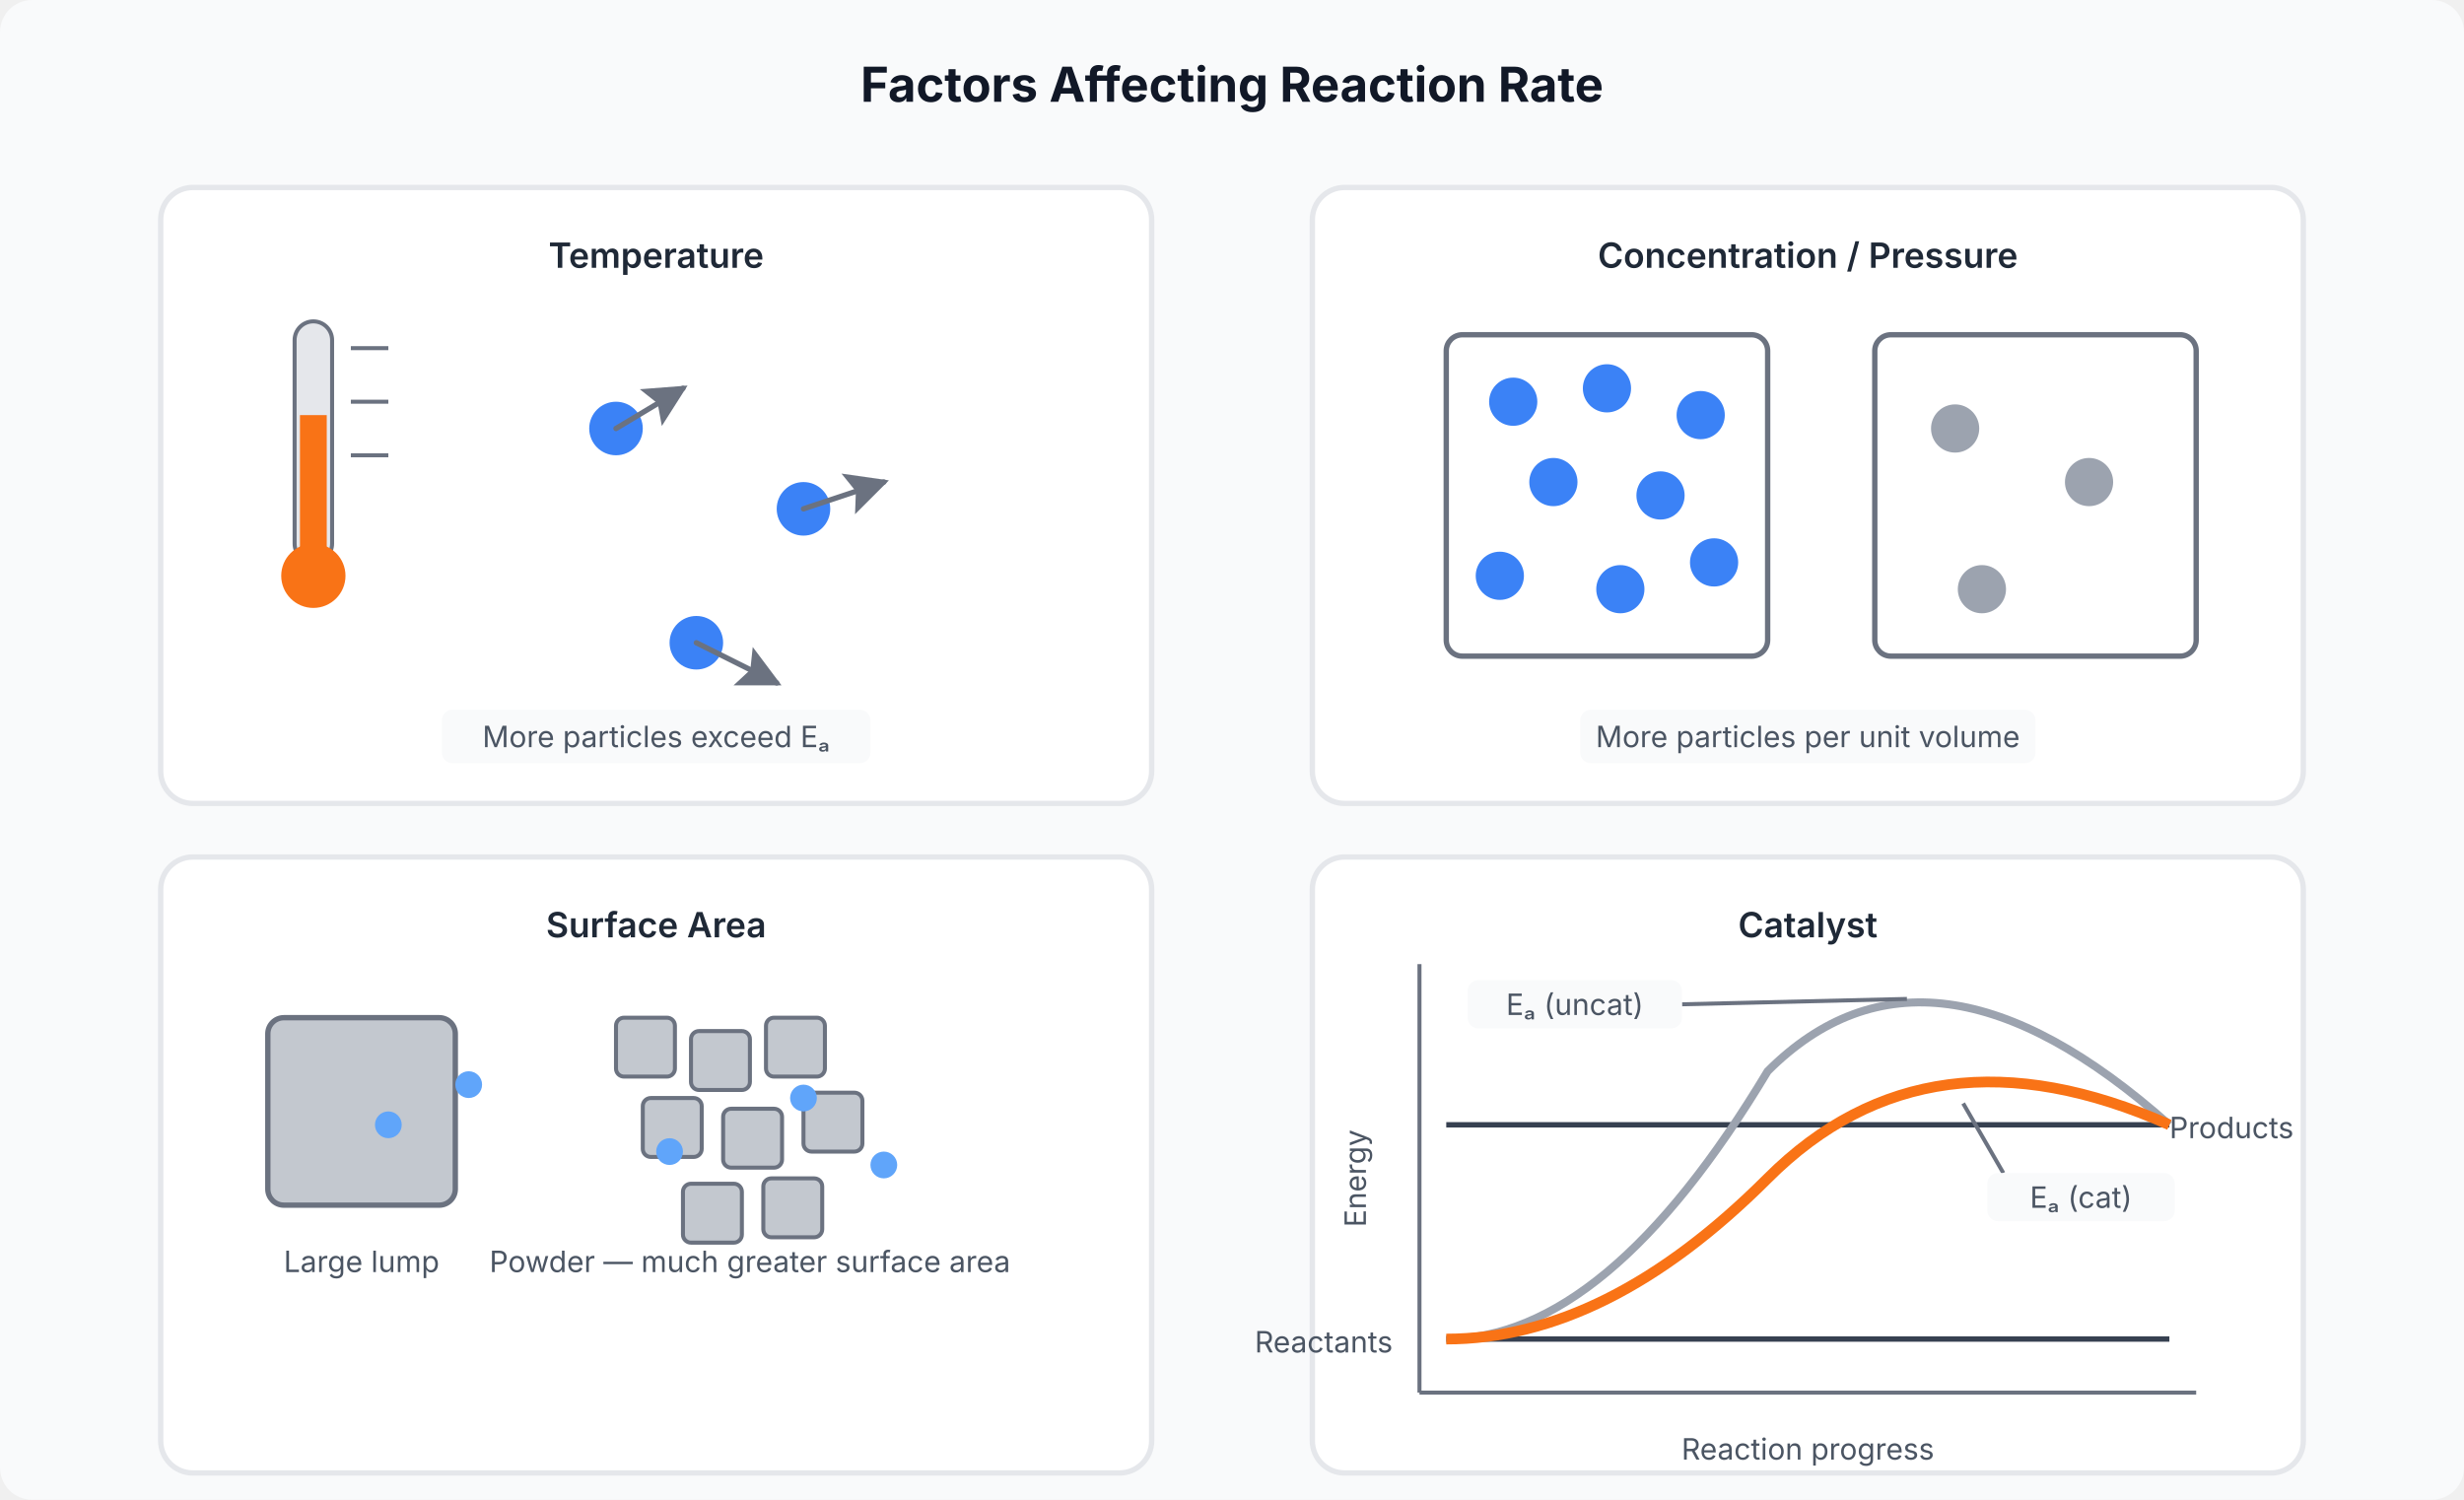
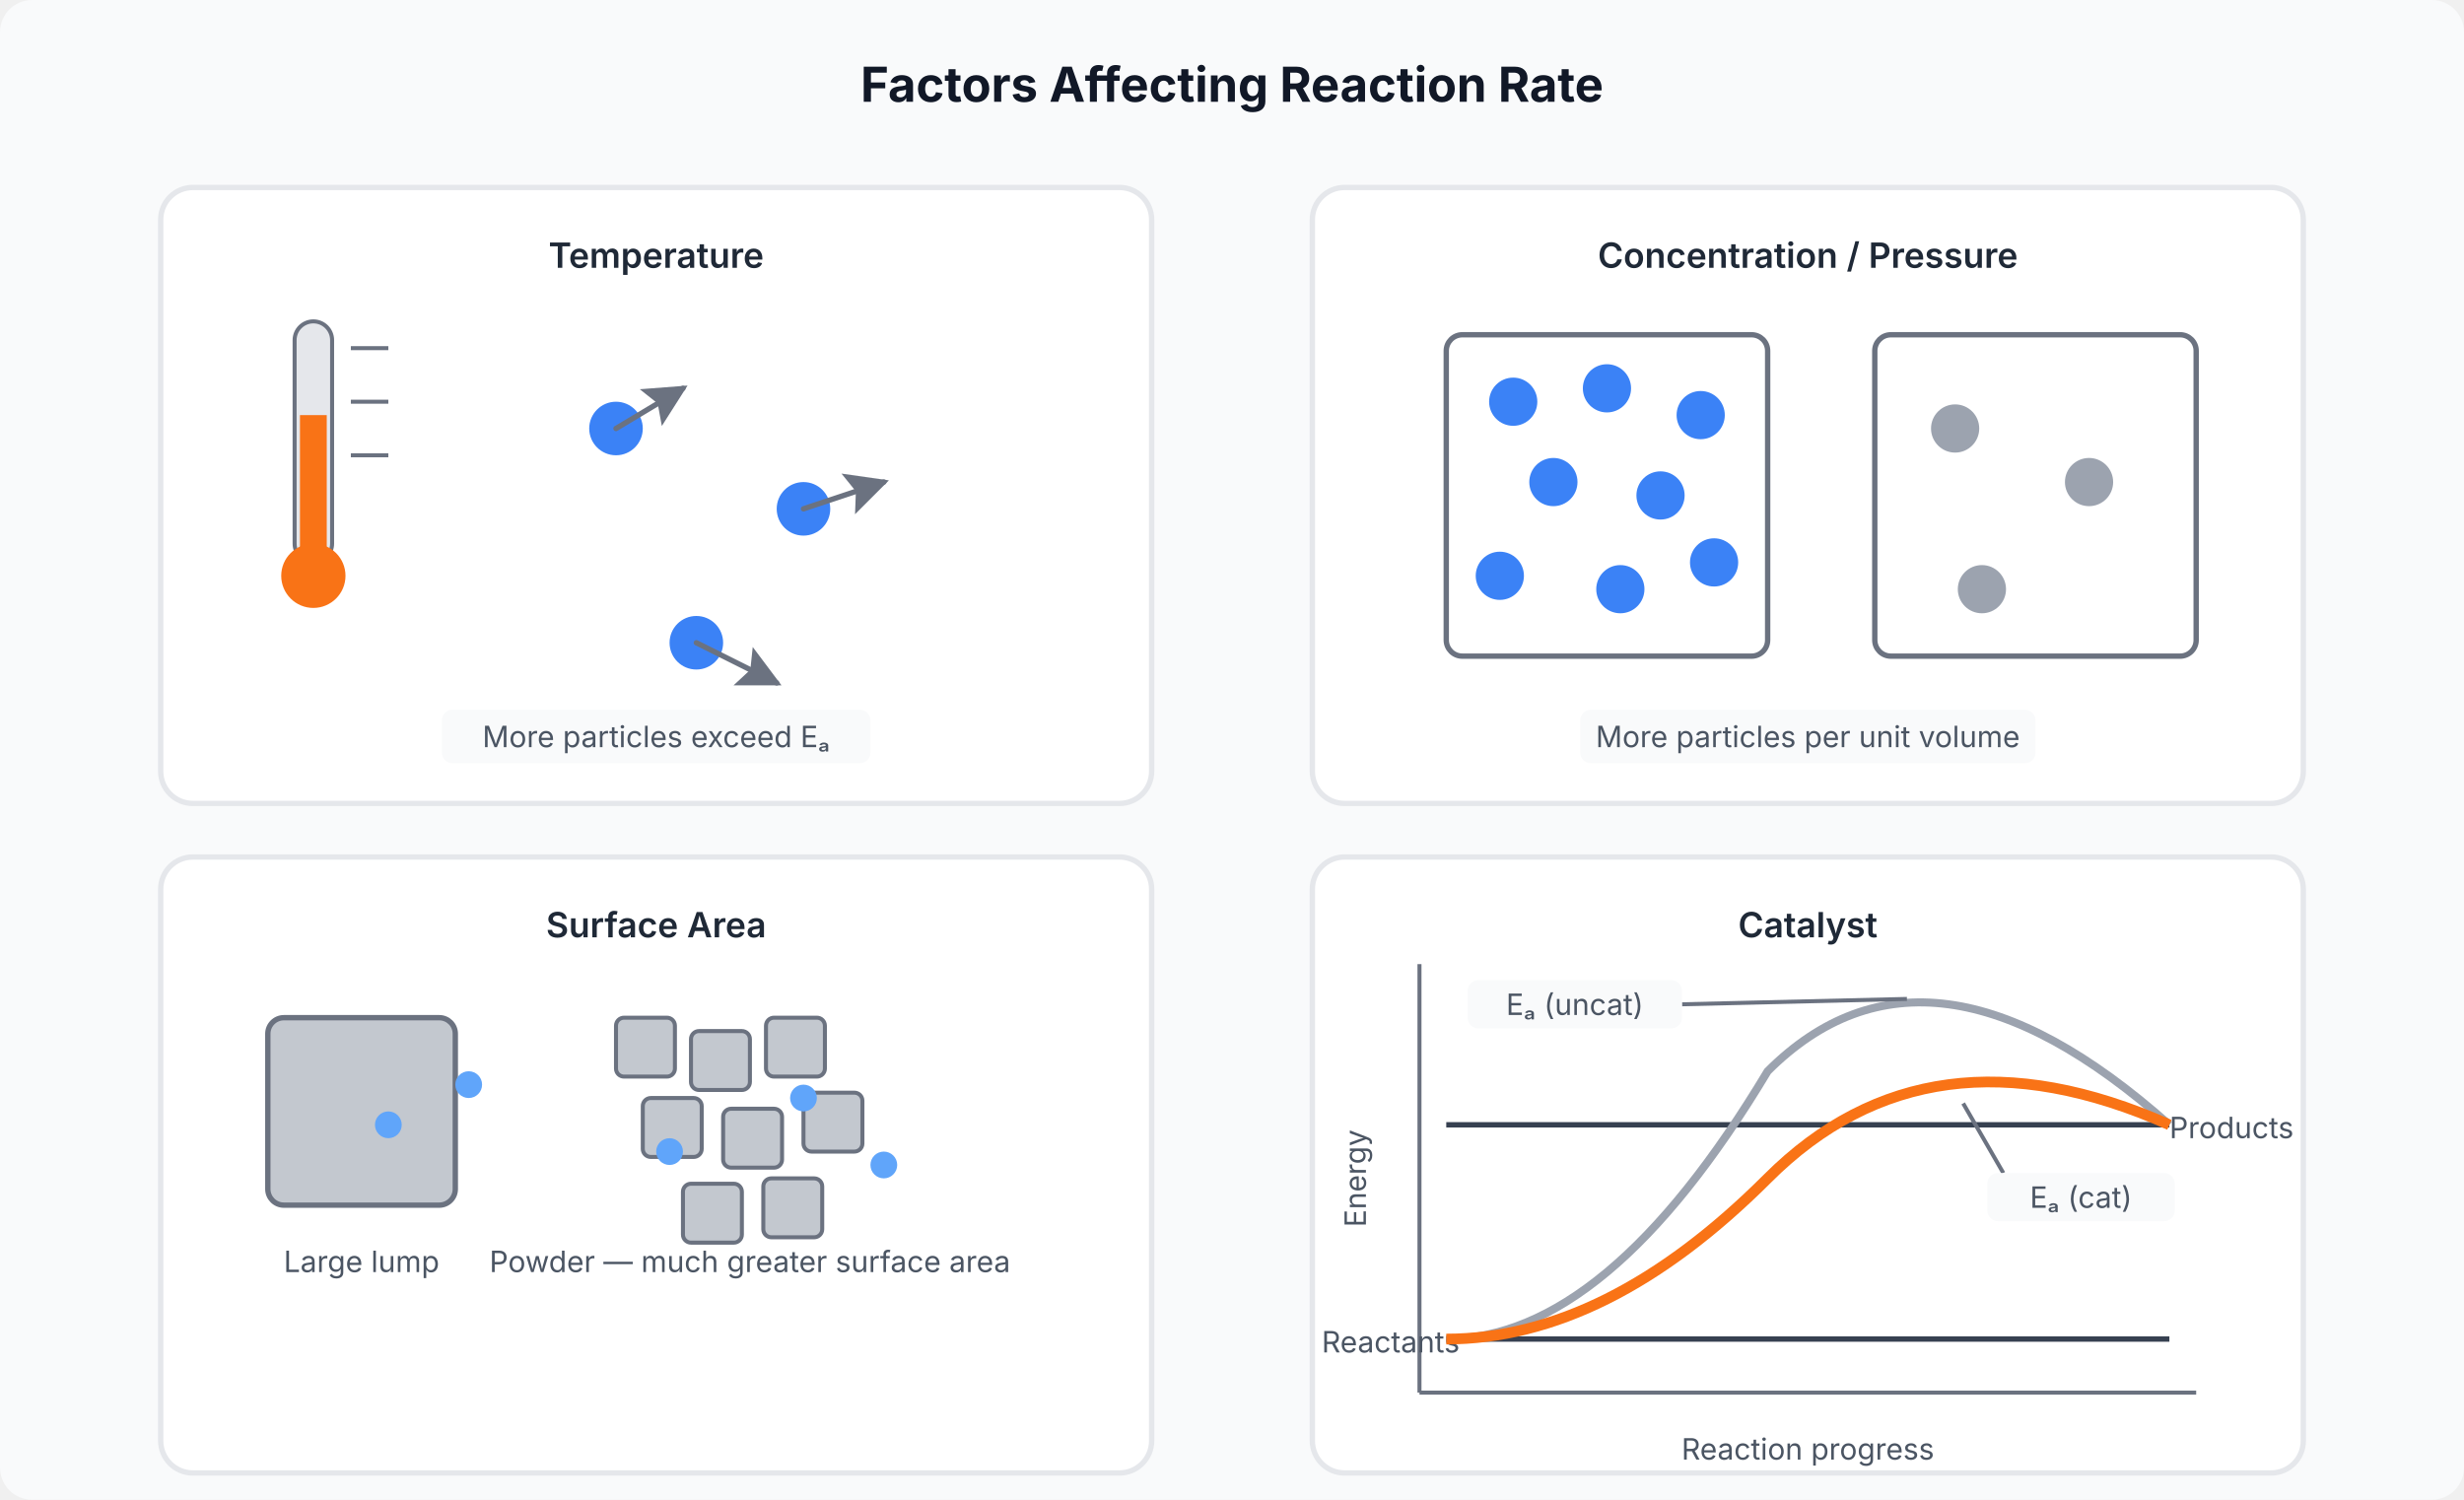
<svg xmlns="http://www.w3.org/2000/svg" viewBox="0 0 920 560" role="img" aria-labelledby="title desc">
  <defs>
    <style>
      .title { font-family: system-ui, -apple-system, BlinkMacSystemFont, sans-serif; font-size: 18px; font-weight: 700; fill: #111827; }
      .label { font-family: system-ui, -apple-system, BlinkMacSystemFont, sans-serif; font-size: 13px; font-weight: 600; fill: #1f2937; }
      .sublabel { font-family: system-ui, -apple-system, BlinkMacSystemFont, sans-serif; font-size: 11px; fill: #4b5563; }
      .panel { fill: #ffffff; stroke: #e5e7eb; stroke-width: 2; }
      .line { stroke: #6b7280; stroke-width: 1.5; fill: none; }
      .arrow { fill: none; stroke: #6b7280; stroke-width: 2; stroke-linecap: round; stroke-linejoin: round; }
      .particle { fill: #3b82f6; }
      .accent { fill: #f97316; }
      .grey { fill: #9ca3af; }
    </style>
    <marker id="arrowhead" markerWidth="8" markerHeight="8" refX="7" refY="4" orient="auto">
      <path d="M0,0 L8,4 L0,8 L1.5,4 Z" fill="#6b7280" />
    </marker>
  </defs>
  <rect width="920" height="560" fill="#f9fafb" rx="12" />
  <text x="460" y="38" text-anchor="middle" class="title">Factors Affecting Reaction Rate</text>
  <rect x="60" y="70" width="370" height="230" rx="12" class="panel" />
  <text x="245" y="100" text-anchor="middle" class="label">Temperature</text>
  <rect x="110" y="120" width="14" height="90" rx="7" fill="#e5e7eb" stroke="#6b7280" stroke-width="1.5" />
  <circle cx="117" cy="215" r="12" class="accent" />
  <rect x="112" y="155" width="10" height="55" class="accent" />
  <line x1="131" y1="130" x2="145" y2="130" class="line" />
  <line x1="131" y1="150" x2="145" y2="150" class="line" />
  <line x1="131" y1="170" x2="145" y2="170" class="line" />
  <circle cx="230" cy="160" r="10" class="particle" />
  <line x1="230" y1="160" x2="255" y2="145" class="arrow" marker-end="url(#arrowhead)" />
  <circle cx="300" cy="190" r="10" class="particle" />
  <line x1="300" y1="190" x2="330" y2="180" class="arrow" marker-end="url(#arrowhead)" />
  <circle cx="260" cy="240" r="10" class="particle" />
  <line x1="260" y1="240" x2="290" y2="255" class="arrow" marker-end="url(#arrowhead)" />
  <rect x="165" y="265" width="160" height="20" rx="4" fill="#f9fafb" />
  <text x="245" y="279" text-anchor="middle" class="sublabel">More particles exceed Eₐ</text>
  <rect x="490" y="70" width="370" height="230" rx="12" class="panel" />
  <text x="675" y="100" text-anchor="middle" class="label">Concentration / Pressure</text>
  <rect x="540" y="125" width="120" height="120" rx="6" fill="none" stroke="#6b7280" stroke-width="2" />
  <circle cx="565" cy="150" r="9" class="particle" />
  <circle cx="600" cy="145" r="9" class="particle" />
  <circle cx="635" cy="155" r="9" class="particle" />
  <circle cx="580" cy="180" r="9" class="particle" />
  <circle cx="620" cy="185" r="9" class="particle" />
  <circle cx="560" cy="215" r="9" class="particle" />
  <circle cx="605" cy="220" r="9" class="particle" />
  <circle cx="640" cy="210" r="9" class="particle" />
  <rect x="700" y="125" width="120" height="120" rx="6" fill="none" stroke="#6b7280" stroke-width="2" />
  <circle cx="730" cy="160" r="9" class="grey" />
  <circle cx="780" cy="180" r="9" class="grey" />
  <circle cx="740" cy="220" r="9" class="grey" />
  <rect x="590" y="265" width="170" height="20" rx="4" fill="#f9fafb" />
  <text x="675" y="279" text-anchor="middle" class="sublabel">More particles per unit volume</text>
  <rect x="60" y="320" width="370" height="230" rx="12" class="panel" />
  <text x="245" y="350" text-anchor="middle" class="label">Surface Area</text>
  <rect x="100" y="380" width="70" height="70" rx="6" class="grey" fill-opacity="0.6" stroke="#6b7280" stroke-width="2" />
  <text x="135" y="475" text-anchor="middle" class="sublabel">Large lump</text>
  <g transform="translate(230,380)">
    <rect x="0" y="0" width="22" height="22" rx="3" class="grey" fill-opacity="0.6" stroke="#6b7280" stroke-width="1.5" />
    <rect x="28" y="5" width="22" height="22" rx="3" class="grey" fill-opacity="0.6" stroke="#6b7280" stroke-width="1.5" />
    <rect x="56" y="0" width="22" height="22" rx="3" class="grey" fill-opacity="0.6" stroke="#6b7280" stroke-width="1.5" />
    <rect x="10" y="30" width="22" height="22" rx="3" class="grey" fill-opacity="0.6" stroke="#6b7280" stroke-width="1.5" />
    <rect x="40" y="34" width="22" height="22" rx="3" class="grey" fill-opacity="0.6" stroke="#6b7280" stroke-width="1.5" />
    <rect x="70" y="28" width="22" height="22" rx="3" class="grey" fill-opacity="0.6" stroke="#6b7280" stroke-width="1.5" />
    <rect x="25" y="62" width="22" height="22" rx="3" class="grey" fill-opacity="0.6" stroke="#6b7280" stroke-width="1.5" />
    <rect x="55" y="60" width="22" height="22" rx="3" class="grey" fill-opacity="0.6" stroke="#6b7280" stroke-width="1.5" />
  </g>
  <text x="280" y="475" text-anchor="middle" class="sublabel">Powder — much greater surface area</text>
  <circle cx="145" cy="420" r="5" fill="#60a5fa" />
  <circle cx="175" cy="405" r="5" fill="#60a5fa" />
  <circle cx="250" cy="430" r="5" fill="#60a5fa" />
  <circle cx="300" cy="410" r="5" fill="#60a5fa" />
  <circle cx="330" cy="435" r="5" fill="#60a5fa" />
  <rect x="490" y="320" width="370" height="230" rx="12" class="panel" />
  <text x="675" y="350" text-anchor="middle" class="label">Catalyst</text>
  <line x1="530" y1="520" x2="820" y2="520" class="line" />
  <line x1="530" y1="520" x2="530" y2="360" class="line" />
  <text x="675" y="545" text-anchor="middle" class="sublabel">Reaction progress</text>
  <text x="510" y="440" text-anchor="middle" class="sublabel" transform="rotate(-90 510 440)">Energy</text>
  <line x1="540" y1="500" x2="810" y2="500" stroke="#374151" stroke-width="2" />
-   <text x="520" y="505" text-anchor="end" class="sublabel">Reactants</text>
+   <text x="545" y="505" text-anchor="end" class="sublabel">Reactants</text>
  <line x1="540" y1="420" x2="810" y2="420" stroke="#374151" stroke-width="2" />
  <text x="810" y="425" text-anchor="start" class="sublabel">Products</text>
  <path d="M540 500 Q600 500 660 400 Q720 340 810 420" fill="none" stroke="#9ca3af" stroke-width="3" />
  <path d="M540 500 Q600 500 660 440 Q720 380 810 420" fill="none" stroke="#f97316" stroke-width="4" />
  <line x1="628" y1="375" x2="712" y2="373" class="line" />
  <rect x="548" y="366" width="80" height="18" rx="4" fill="#f9fafb" />
  <text x="588" y="379" text-anchor="middle" class="sublabel">Eₐ (uncat)</text>
  <line x1="733" y1="412" x2="748" y2="438" class="line" />
  <rect x="742" y="438" width="70" height="18" rx="4" fill="#f9fafb" />
  <text x="777" y="451" text-anchor="middle" class="sublabel" fill="#c2410c">Eₐ (cat)</text>
</svg>
